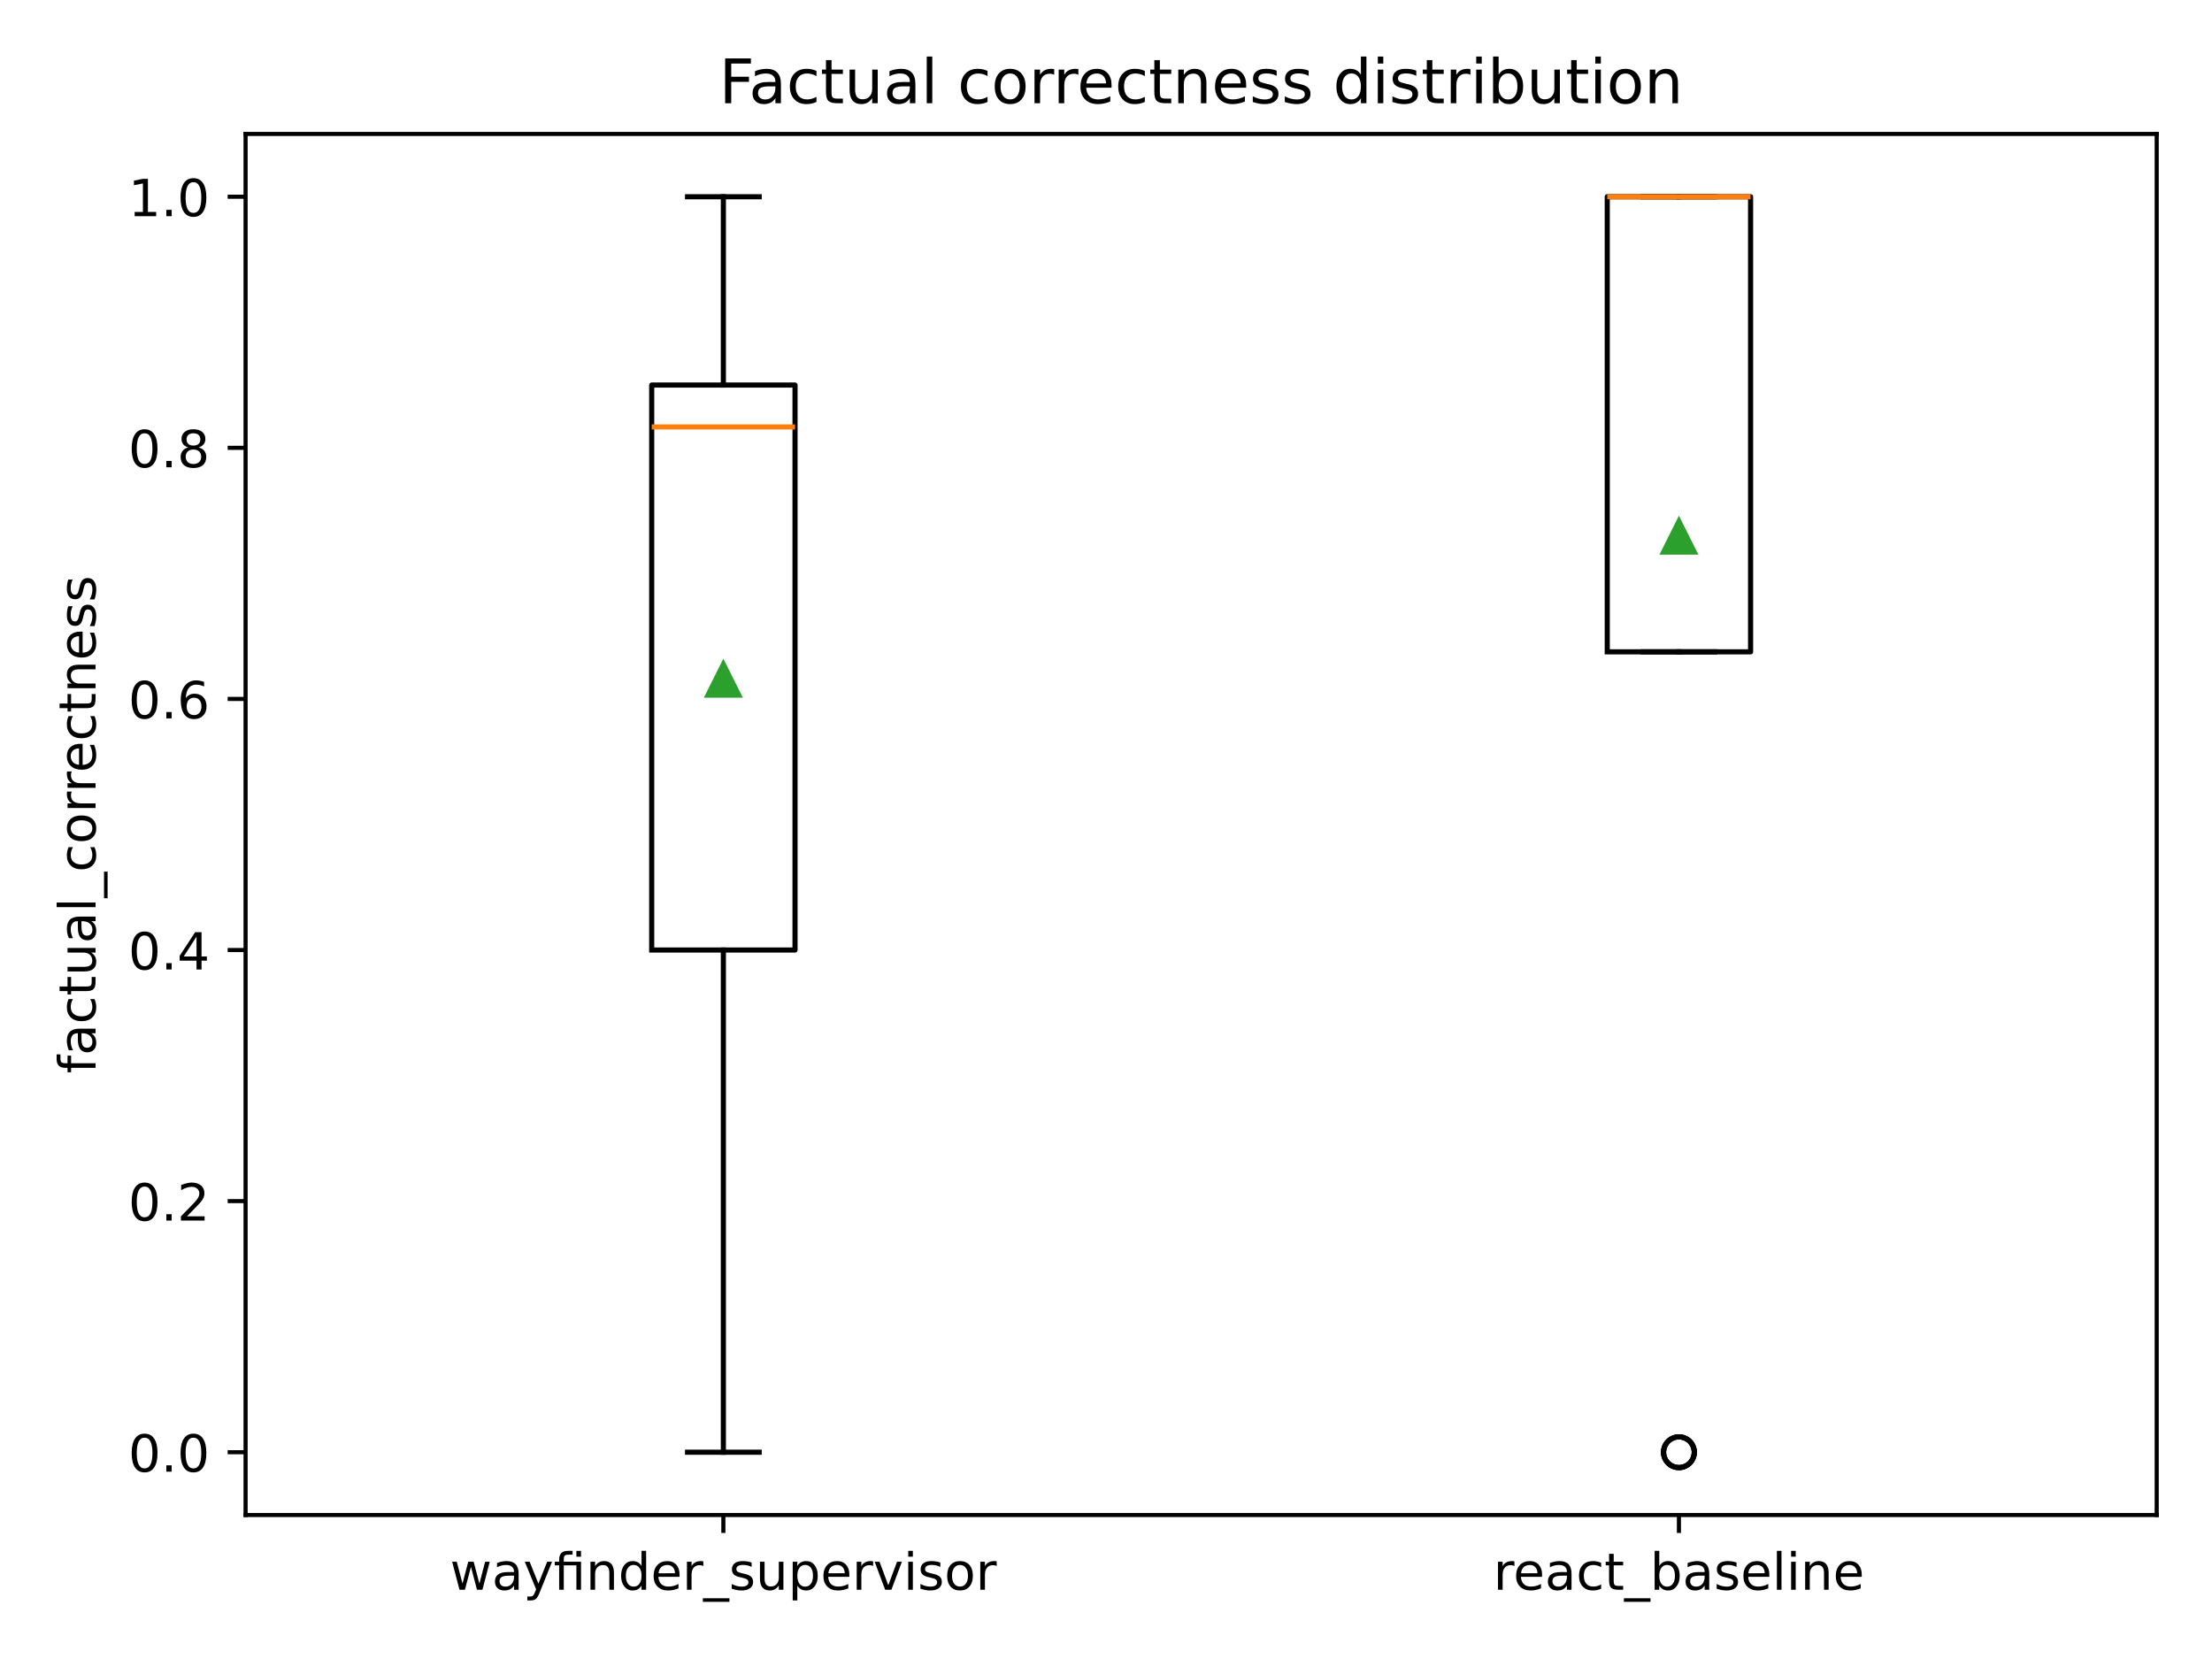
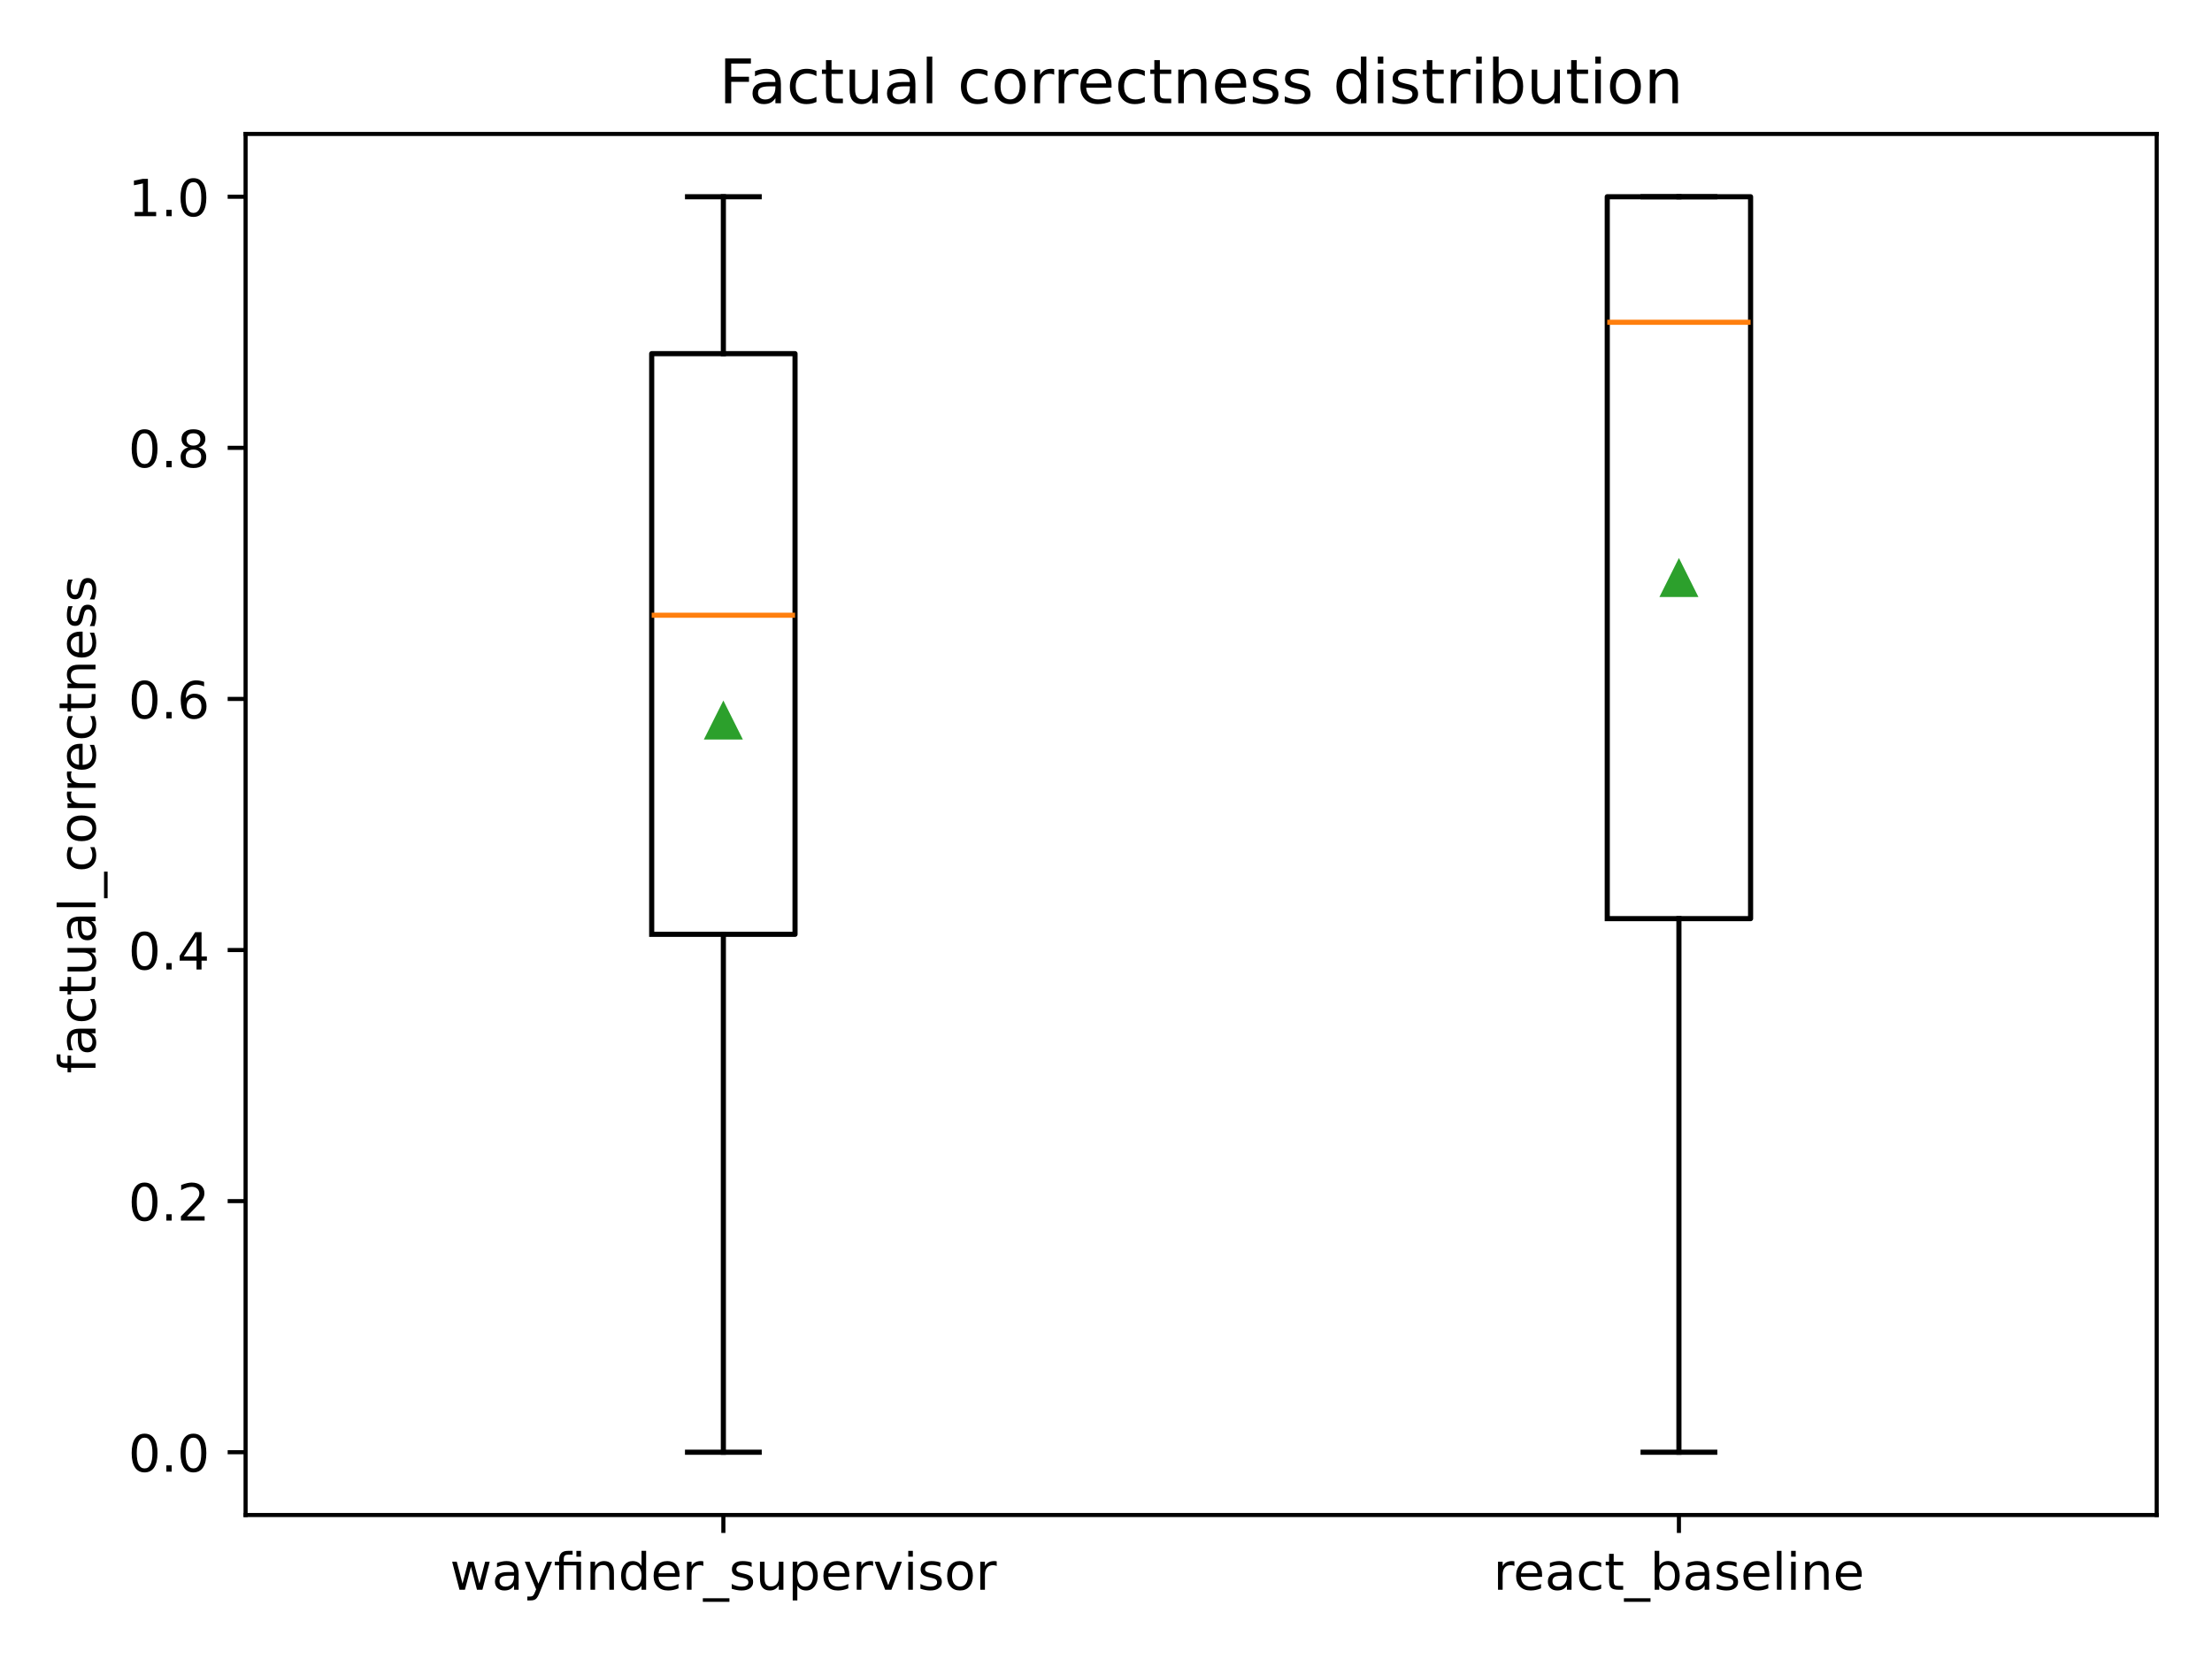
<svg xmlns="http://www.w3.org/2000/svg" xmlns:xlink="http://www.w3.org/1999/xlink" width="432pt" height="324pt" viewBox="0 0 432 324" version="1.1">
  <defs>
    <style type="text/css">*{stroke-linejoin: round; stroke-linecap: butt}</style>
  </defs>
  <g id="figure_1">
    <g id="patch_1">
      <path d="M 0 324  L 432 324  L 432 0  L 0 0  z " style="fill: #ffffff" />
    </g>
    <g id="axes_1">
      <g id="patch_2">
        <path d="M 47.962 295.878  L 421.2 295.878  L 421.2 26.16  L 47.962 26.16  z " style="fill: #ffffff" />
      </g>
      <g id="matplotlib.axis_1">
        <g id="xtick_1">
          <g id="line2d_1">
            <defs>
-               <path id="m7e31ac4704" d="M 0 0  L 0 3.5  " style="stroke: #000000; stroke-width: 0.8" />
+               <path id="m349a5aa16b" d="M 0 0  L 0 3.5  " style="stroke: #000000; stroke-width: 0.8" />
            </defs>
            <g>
-               <use xlink:href="#m7e31ac4704" x="141.272" y="295.878" style="stroke: #000000; stroke-width: 0.8" />
+               <use xlink:href="#m349a5aa16b" x="141.272" y="295.878" style="stroke: #000000; stroke-width: 0.8" />
            </g>
          </g>
          <g id="text_1">
            <g transform="translate(87.88738 310.4761) scale(0.1 -0.1)">
              <defs>
                <path id="DejaVuSans-5a" d="M 269 3500  L 844 3500  L 1563 769  L 2278 3500  L 2956 3500  L 3675 769  L 4391 3500  L 4966 3500  L 4050 0  L 3372 0  L 2619 2869  L 1863 0  L 1184 0  L 269 3500  z " transform="scale(0.015625)" />
                <path id="DejaVuSans-44" d="M 2194 1759  Q 1497 1759 1228 1600  Q 959 1441 959 1056  Q 959 750 1161 570  Q 1363 391 1709 391  Q 2188 391 2477 730  Q 2766 1069 2766 1631  L 2766 1759  L 2194 1759  z M 3341 1997  L 3341 0  L 2766 0  L 2766 531  Q 2569 213 2275 61  Q 1981 -91 1556 -91  Q 1019 -91 701 211  Q 384 513 384 1019  Q 384 1609 779 1909  Q 1175 2209 1959 2209  L 2766 2209  L 2766 2266  Q 2766 2663 2505 2880  Q 2244 3097 1772 3097  Q 1472 3097 1187 3025  Q 903 2953 641 2809  L 641 3341  Q 956 3463 1253 3523  Q 1550 3584 1831 3584  Q 2591 3584 2966 3190  Q 3341 2797 3341 1997  z " transform="scale(0.015625)" />
                <path id="DejaVuSans-5c" d="M 2059 -325  Q 1816 -950 1584 -1140  Q 1353 -1331 966 -1331  L 506 -1331  L 506 -850  L 844 -850  Q 1081 -850 1212 -737  Q 1344 -625 1503 -206  L 1606 56  L 191 3500  L 800 3500  L 1894 763  L 2988 3500  L 3597 3500  L 2059 -325  z " transform="scale(0.015625)" />
                <path id="DejaVuSans-13af" d="M 3431 3500  L 3431 0  L 2853 0  L 2853 3053  L 1275 3053  L 1275 0  L 697 0  L 697 3053  L 147 3053  L 147 3500  L 697 3500  L 697 3744  Q 697 4316 967 4589  Q 1238 4863 1797 4863  L 2375 4863  L 2375 4384  L 1825 4384  Q 1516 4384 1395 4259  Q 1275 4134 1275 3809  L 1275 3500  L 3431 3500  z M 2853 4856  L 3431 4856  L 3431 4128  L 2853 4128  L 2853 4856  z " transform="scale(0.015625)" />
                <path id="DejaVuSans-51" d="M 3513 2113  L 3513 0  L 2938 0  L 2938 2094  Q 2938 2591 2744 2837  Q 2550 3084 2163 3084  Q 1697 3084 1428 2787  Q 1159 2491 1159 1978  L 1159 0  L 581 0  L 581 3500  L 1159 3500  L 1159 2956  Q 1366 3272 1645 3428  Q 1925 3584 2291 3584  Q 2894 3584 3203 3211  Q 3513 2838 3513 2113  z " transform="scale(0.015625)" />
                <path id="DejaVuSans-47" d="M 2906 2969  L 2906 4863  L 3481 4863  L 3481 0  L 2906 0  L 2906 525  Q 2725 213 2448 61  Q 2172 -91 1784 -91  Q 1150 -91 751 415  Q 353 922 353 1747  Q 353 2572 751 3078  Q 1150 3584 1784 3584  Q 2172 3584 2448 3432  Q 2725 3281 2906 2969  z M 947 1747  Q 947 1113 1208 752  Q 1469 391 1925 391  Q 2381 391 2643 752  Q 2906 1113 2906 1747  Q 2906 2381 2643 2742  Q 2381 3103 1925 3103  Q 1469 3103 1208 2742  Q 947 2381 947 1747  z " transform="scale(0.015625)" />
                <path id="DejaVuSans-48" d="M 3597 1894  L 3597 1613  L 953 1613  Q 991 1019 1311 708  Q 1631 397 2203 397  Q 2534 397 2845 478  Q 3156 559 3463 722  L 3463 178  Q 3153 47 2828 -22  Q 2503 -91 2169 -91  Q 1331 -91 842 396  Q 353 884 353 1716  Q 353 2575 817 3079  Q 1281 3584 2069 3584  Q 2775 3584 3186 3129  Q 3597 2675 3597 1894  z M 3022 2063  Q 3016 2534 2758 2815  Q 2500 3097 2075 3097  Q 1594 3097 1305 2825  Q 1016 2553 972 2059  L 3022 2063  z " transform="scale(0.015625)" />
                <path id="DejaVuSans-55" d="M 2631 2963  Q 2534 3019 2420 3045  Q 2306 3072 2169 3072  Q 1681 3072 1420 2755  Q 1159 2438 1159 1844  L 1159 0  L 581 0  L 581 3500  L 1159 3500  L 1159 2956  Q 1341 3275 1631 3429  Q 1922 3584 2338 3584  Q 2397 3584 2469 3576  Q 2541 3569 2628 3553  L 2631 2963  z " transform="scale(0.015625)" />
                <path id="DejaVuSans-42" d="M 3263 -1063  L 3263 -1509  L -63 -1509  L -63 -1063  L 3263 -1063  z " transform="scale(0.015625)" />
                <path id="DejaVuSans-56" d="M 2834 3397  L 2834 2853  Q 2591 2978 2328 3040  Q 2066 3103 1784 3103  Q 1356 3103 1142 2972  Q 928 2841 928 2578  Q 928 2378 1081 2264  Q 1234 2150 1697 2047  L 1894 2003  Q 2506 1872 2764 1633  Q 3022 1394 3022 966  Q 3022 478 2636 193  Q 2250 -91 1575 -91  Q 1294 -91 989 -36  Q 684 19 347 128  L 347 722  Q 666 556 975 473  Q 1284 391 1588 391  Q 1994 391 2212 530  Q 2431 669 2431 922  Q 2431 1156 2273 1281  Q 2116 1406 1581 1522  L 1381 1569  Q 847 1681 609 1914  Q 372 2147 372 2553  Q 372 3047 722 3315  Q 1072 3584 1716 3584  Q 2034 3584 2315 3537  Q 2597 3491 2834 3397  z " transform="scale(0.015625)" />
                <path id="DejaVuSans-58" d="M 544 1381  L 544 3500  L 1119 3500  L 1119 1403  Q 1119 906 1312 657  Q 1506 409 1894 409  Q 2359 409 2629 706  Q 2900 1003 2900 1516  L 2900 3500  L 3475 3500  L 3475 0  L 2900 0  L 2900 538  Q 2691 219 2414 64  Q 2138 -91 1772 -91  Q 1169 -91 856 284  Q 544 659 544 1381  z M 1991 3584  L 1991 3584  z " transform="scale(0.015625)" />
                <path id="DejaVuSans-53" d="M 1159 525  L 1159 -1331  L 581 -1331  L 581 3500  L 1159 3500  L 1159 2969  Q 1341 3281 1617 3432  Q 1894 3584 2278 3584  Q 2916 3584 3314 3078  Q 3713 2572 3713 1747  Q 3713 922 3314 415  Q 2916 -91 2278 -91  Q 1894 -91 1617 61  Q 1341 213 1159 525  z M 3116 1747  Q 3116 2381 2855 2742  Q 2594 3103 2138 3103  Q 1681 3103 1420 2742  Q 1159 2381 1159 1747  Q 1159 1113 1420 752  Q 1681 391 2138 391  Q 2594 391 2855 752  Q 3116 1113 3116 1747  z " transform="scale(0.015625)" />
                <path id="DejaVuSans-59" d="M 191 3500  L 800 3500  L 1894 563  L 2988 3500  L 3597 3500  L 2284 0  L 1503 0  L 191 3500  z " transform="scale(0.015625)" />
                <path id="DejaVuSans-4c" d="M 603 3500  L 1178 3500  L 1178 0  L 603 0  L 603 3500  z M 603 4863  L 1178 4863  L 1178 4134  L 603 4134  L 603 4863  z " transform="scale(0.015625)" />
                <path id="DejaVuSans-52" d="M 1959 3097  Q 1497 3097 1228 2736  Q 959 2375 959 1747  Q 959 1119 1226 758  Q 1494 397 1959 397  Q 2419 397 2687 759  Q 2956 1122 2956 1747  Q 2956 2369 2687 2733  Q 2419 3097 1959 3097  z M 1959 3584  Q 2709 3584 3137 3096  Q 3566 2609 3566 1747  Q 3566 888 3137 398  Q 2709 -91 1959 -91  Q 1206 -91 779 398  Q 353 888 353 1747  Q 353 2609 779 3096  Q 1206 3584 1959 3584  z " transform="scale(0.015625)" />
              </defs>
              <use xlink:href="#DejaVuSans-5a" />
              <use xlink:href="#DejaVuSans-44" transform="translate(81.78125 0)" />
              <use xlink:href="#DejaVuSans-5c" transform="translate(143.0625 0)" />
              <use xlink:href="#DejaVuSans-13af" transform="translate(202.25 0)" />
              <use xlink:href="#DejaVuSans-51" transform="translate(265.2344 0)" />
              <use xlink:href="#DejaVuSans-47" transform="translate(328.6094 0)" />
              <use xlink:href="#DejaVuSans-48" transform="translate(392.0938 0)" />
              <use xlink:href="#DejaVuSans-55" transform="translate(453.625 0)" />
              <use xlink:href="#DejaVuSans-42" transform="translate(494.7344 0)" />
              <use xlink:href="#DejaVuSans-56" transform="translate(544.7344 0)" />
              <use xlink:href="#DejaVuSans-58" transform="translate(596.8281 0)" />
              <use xlink:href="#DejaVuSans-53" transform="translate(660.2031 0)" />
              <use xlink:href="#DejaVuSans-48" transform="translate(723.6875 0)" />
              <use xlink:href="#DejaVuSans-55" transform="translate(785.2188 0)" />
              <use xlink:href="#DejaVuSans-59" transform="translate(826.3281 0)" />
              <use xlink:href="#DejaVuSans-4c" transform="translate(885.5156 0)" />
              <use xlink:href="#DejaVuSans-56" transform="translate(913.2969 0)" />
              <use xlink:href="#DejaVuSans-52" transform="translate(965.3906 0)" />
              <use xlink:href="#DejaVuSans-55" transform="translate(1026.578 0)" />
            </g>
          </g>
        </g>
        <g id="xtick_2">
          <g id="line2d_2">
            <g>
-               <use xlink:href="#m7e31ac4704" x="327.891" y="295.878" style="stroke: #000000; stroke-width: 0.8" />
+               <use xlink:href="#m349a5aa16b" x="327.891" y="295.878" style="stroke: #000000; stroke-width: 0.8" />
            </g>
          </g>
          <g id="text_2">
            <g transform="translate(291.6523 310.4761) scale(0.1 -0.1)">
              <defs>
                <path id="DejaVuSans-46" d="M 3122 3366  L 3122 2828  Q 2878 2963 2633 3030  Q 2388 3097 2138 3097  Q 1578 3097 1268 2742  Q 959 2388 959 1747  Q 959 1106 1268 751  Q 1578 397 2138 397  Q 2388 397 2633 464  Q 2878 531 3122 666  L 3122 134  Q 2881 22 2623 -34  Q 2366 -91 2075 -91  Q 1284 -91 818 406  Q 353 903 353 1747  Q 353 2603 823 3093  Q 1294 3584 2113 3584  Q 2378 3584 2631 3529  Q 2884 3475 3122 3366  z " transform="scale(0.015625)" />
                <path id="DejaVuSans-57" d="M 1172 4494  L 1172 3500  L 2356 3500  L 2356 3053  L 1172 3053  L 1172 1153  Q 1172 725 1289 603  Q 1406 481 1766 481  L 2356 481  L 2356 0  L 1766 0  Q 1100 0 847 248  Q 594 497 594 1153  L 594 3053  L 172 3053  L 172 3500  L 594 3500  L 594 4494  L 1172 4494  z " transform="scale(0.015625)" />
                <path id="DejaVuSans-45" d="M 3116 1747  Q 3116 2381 2855 2742  Q 2594 3103 2138 3103  Q 1681 3103 1420 2742  Q 1159 2381 1159 1747  Q 1159 1113 1420 752  Q 1681 391 2138 391  Q 2594 391 2855 752  Q 3116 1113 3116 1747  z M 1159 2969  Q 1341 3281 1617 3432  Q 1894 3584 2278 3584  Q 2916 3584 3314 3078  Q 3713 2572 3713 1747  Q 3713 922 3314 415  Q 2916 -91 2278 -91  Q 1894 -91 1617 61  Q 1341 213 1159 525  L 1159 0  L 581 0  L 581 4863  L 1159 4863  L 1159 2969  z " transform="scale(0.015625)" />
                <path id="DejaVuSans-4f" d="M 603 4863  L 1178 4863  L 1178 0  L 603 0  L 603 4863  z " transform="scale(0.015625)" />
              </defs>
              <use xlink:href="#DejaVuSans-55" />
              <use xlink:href="#DejaVuSans-48" transform="translate(38.90625 0)" />
              <use xlink:href="#DejaVuSans-44" transform="translate(100.4375 0)" />
              <use xlink:href="#DejaVuSans-46" transform="translate(161.7188 0)" />
              <use xlink:href="#DejaVuSans-57" transform="translate(216.7031 0)" />
              <use xlink:href="#DejaVuSans-42" transform="translate(255.9062 0)" />
              <use xlink:href="#DejaVuSans-45" transform="translate(305.9062 0)" />
              <use xlink:href="#DejaVuSans-44" transform="translate(369.3906 0)" />
              <use xlink:href="#DejaVuSans-56" transform="translate(430.6719 0)" />
              <use xlink:href="#DejaVuSans-48" transform="translate(482.7656 0)" />
              <use xlink:href="#DejaVuSans-4f" transform="translate(544.2969 0)" />
              <use xlink:href="#DejaVuSans-4c" transform="translate(572.0781 0)" />
              <use xlink:href="#DejaVuSans-51" transform="translate(599.8594 0)" />
              <use xlink:href="#DejaVuSans-48" transform="translate(663.2344 0)" />
            </g>
          </g>
        </g>
      </g>
      <g id="matplotlib.axis_2">
        <g id="ytick_1">
          <g id="line2d_3">
            <defs>
-               <path id="m25396ab8ad" d="M 0 0  L -3.5 0  " style="stroke: #000000; stroke-width: 0.8" />
+               <path id="m2914e9962b" d="M 0 0  L -3.5 0  " style="stroke: #000000; stroke-width: 0.8" />
            </defs>
            <g>
-               <use xlink:href="#m25396ab8ad" x="47.962" y="283.618" style="stroke: #000000; stroke-width: 0.8" />
+               <use xlink:href="#m2914e9962b" x="47.962" y="283.618" style="stroke: #000000; stroke-width: 0.8" />
            </g>
          </g>
          <g id="text_3">
            <g transform="translate(25.05922 287.4166) scale(0.1 -0.1)">
              <defs>
                <path id="DejaVuSans-13" d="M 2034 4250  Q 1547 4250 1301 3770  Q 1056 3291 1056 2328  Q 1056 1369 1301 889  Q 1547 409 2034 409  Q 2525 409 2770 889  Q 3016 1369 3016 2328  Q 3016 3291 2770 3770  Q 2525 4250 2034 4250  z M 2034 4750  Q 2819 4750 3233 4129  Q 3647 3509 3647 2328  Q 3647 1150 3233 529  Q 2819 -91 2034 -91  Q 1250 -91 836 529  Q 422 1150 422 2328  Q 422 3509 836 4129  Q 1250 4750 2034 4750  z " transform="scale(0.015625)" />
                <path id="DejaVuSans-11" d="M 684 794  L 1344 794  L 1344 0  L 684 0  L 684 794  z " transform="scale(0.015625)" />
              </defs>
              <use xlink:href="#DejaVuSans-13" />
              <use xlink:href="#DejaVuSans-11" transform="translate(63.625 0)" />
              <use xlink:href="#DejaVuSans-13" transform="translate(95.40625 0)" />
            </g>
          </g>
        </g>
        <g id="ytick_2">
          <g id="line2d_4">
            <g>
-               <use xlink:href="#m25396ab8ad" x="47.962" y="234.578" style="stroke: #000000; stroke-width: 0.8" />
+               <use xlink:href="#m2914e9962b" x="47.962" y="234.578" style="stroke: #000000; stroke-width: 0.8" />
            </g>
          </g>
          <g id="text_4">
            <g transform="translate(25.05922 238.377) scale(0.1 -0.1)">
              <defs>
                <path id="DejaVuSans-15" d="M 1228 531  L 3431 531  L 3431 0  L 469 0  L 469 531  Q 828 903 1448 1529  Q 2069 2156 2228 2338  Q 2531 2678 2651 2914  Q 2772 3150 2772 3378  Q 2772 3750 2511 3984  Q 2250 4219 1831 4219  Q 1534 4219 1204 4116  Q 875 4013 500 3803  L 500 4441  Q 881 4594 1212 4672  Q 1544 4750 1819 4750  Q 2544 4750 2975 4387  Q 3406 4025 3406 3419  Q 3406 3131 3298 2873  Q 3191 2616 2906 2266  Q 2828 2175 2409 1742  Q 1991 1309 1228 531  z " transform="scale(0.015625)" />
              </defs>
              <use xlink:href="#DejaVuSans-13" />
              <use xlink:href="#DejaVuSans-11" transform="translate(63.625 0)" />
              <use xlink:href="#DejaVuSans-15" transform="translate(95.40625 0)" />
            </g>
          </g>
        </g>
        <g id="ytick_3">
          <g id="line2d_5">
            <g>
-               <use xlink:href="#m25396ab8ad" x="47.962" y="185.539" style="stroke: #000000; stroke-width: 0.8" />
+               <use xlink:href="#m2914e9962b" x="47.962" y="185.539" style="stroke: #000000; stroke-width: 0.8" />
            </g>
          </g>
          <g id="text_5">
            <g transform="translate(25.05922 189.3374) scale(0.1 -0.1)">
              <defs>
                <path id="DejaVuSans-17" d="M 2419 4116  L 825 1625  L 2419 1625  L 2419 4116  z M 2253 4666  L 3047 4666  L 3047 1625  L 3713 1625  L 3713 1100  L 3047 1100  L 3047 0  L 2419 0  L 2419 1100  L 313 1100  L 313 1709  L 2253 4666  z " transform="scale(0.015625)" />
              </defs>
              <use xlink:href="#DejaVuSans-13" />
              <use xlink:href="#DejaVuSans-11" transform="translate(63.625 0)" />
              <use xlink:href="#DejaVuSans-17" transform="translate(95.40625 0)" />
            </g>
          </g>
        </g>
        <g id="ytick_4">
          <g id="line2d_6">
            <g>
-               <use xlink:href="#m25396ab8ad" x="47.962" y="136.499" style="stroke: #000000; stroke-width: 0.8" />
+               <use xlink:href="#m2914e9962b" x="47.962" y="136.499" style="stroke: #000000; stroke-width: 0.8" />
            </g>
          </g>
          <g id="text_6">
            <g transform="translate(25.05922 140.2979) scale(0.1 -0.1)">
              <defs>
                <path id="DejaVuSans-19" d="M 2113 2584  Q 1688 2584 1439 2293  Q 1191 2003 1191 1497  Q 1191 994 1439 701  Q 1688 409 2113 409  Q 2538 409 2786 701  Q 3034 994 3034 1497  Q 3034 2003 2786 2293  Q 2538 2584 2113 2584  z M 3366 4563  L 3366 3988  Q 3128 4100 2886 4159  Q 2644 4219 2406 4219  Q 1781 4219 1451 3797  Q 1122 3375 1075 2522  Q 1259 2794 1537 2939  Q 1816 3084 2150 3084  Q 2853 3084 3261 2657  Q 3669 2231 3669 1497  Q 3669 778 3244 343  Q 2819 -91 2113 -91  Q 1303 -91 875 529  Q 447 1150 447 2328  Q 447 3434 972 4092  Q 1497 4750 2381 4750  Q 2619 4750 2861 4703  Q 3103 4656 3366 4563  z " transform="scale(0.015625)" />
              </defs>
              <use xlink:href="#DejaVuSans-13" />
              <use xlink:href="#DejaVuSans-11" transform="translate(63.625 0)" />
              <use xlink:href="#DejaVuSans-19" transform="translate(95.40625 0)" />
            </g>
          </g>
        </g>
        <g id="ytick_5">
          <g id="line2d_7">
            <g>
-               <use xlink:href="#m25396ab8ad" x="47.962" y="87.459" style="stroke: #000000; stroke-width: 0.8" />
+               <use xlink:href="#m2914e9962b" x="47.962" y="87.459" style="stroke: #000000; stroke-width: 0.8" />
            </g>
          </g>
          <g id="text_7">
            <g transform="translate(25.05922 91.2583) scale(0.1 -0.1)">
              <defs>
                <path id="DejaVuSans-1b" d="M 2034 2216  Q 1584 2216 1326 1975  Q 1069 1734 1069 1313  Q 1069 891 1326 650  Q 1584 409 2034 409  Q 2484 409 2743 651  Q 3003 894 3003 1313  Q 3003 1734 2745 1975  Q 2488 2216 2034 2216  z M 1403 2484  Q 997 2584 770 2862  Q 544 3141 544 3541  Q 544 4100 942 4425  Q 1341 4750 2034 4750  Q 2731 4750 3128 4425  Q 3525 4100 3525 3541  Q 3525 3141 3298 2862  Q 3072 2584 2669 2484  Q 3125 2378 3379 2068  Q 3634 1759 3634 1313  Q 3634 634 3220 271  Q 2806 -91 2034 -91  Q 1263 -91 848 271  Q 434 634 434 1313  Q 434 1759 690 2068  Q 947 2378 1403 2484  z M 1172 3481  Q 1172 3119 1398 2916  Q 1625 2713 2034 2713  Q 2441 2713 2670 2916  Q 2900 3119 2900 3481  Q 2900 3844 2670 4047  Q 2441 4250 2034 4250  Q 1625 4250 1398 4047  Q 1172 3844 1172 3481  z " transform="scale(0.015625)" />
              </defs>
              <use xlink:href="#DejaVuSans-13" />
              <use xlink:href="#DejaVuSans-11" transform="translate(63.625 0)" />
              <use xlink:href="#DejaVuSans-1b" transform="translate(95.40625 0)" />
            </g>
          </g>
        </g>
        <g id="ytick_6">
          <g id="line2d_8">
            <g>
-               <use xlink:href="#m25396ab8ad" x="47.962" y="38.42" style="stroke: #000000; stroke-width: 0.8" />
+               <use xlink:href="#m2914e9962b" x="47.962" y="38.42" style="stroke: #000000; stroke-width: 0.8" />
            </g>
          </g>
          <g id="text_8">
            <g transform="translate(25.05922 42.21872) scale(0.1 -0.1)">
              <defs>
                <path id="DejaVuSans-14" d="M 794 531  L 1825 531  L 1825 4091  L 703 3866  L 703 4441  L 1819 4666  L 2450 4666  L 2450 531  L 3481 531  L 3481 0  L 794 0  L 794 531  z " transform="scale(0.015625)" />
              </defs>
              <use xlink:href="#DejaVuSans-14" />
              <use xlink:href="#DejaVuSans-11" transform="translate(63.625 0)" />
              <use xlink:href="#DejaVuSans-13" transform="translate(95.40625 0)" />
            </g>
          </g>
        </g>
        <g id="text_9">
          <g transform="translate(18.65687 209.6368) rotate(-90) scale(0.1 -0.1)">
            <defs>
              <path id="DejaVuSans-49" d="M 2375 4863  L 2375 4384  L 1825 4384  Q 1516 4384 1395 4259  Q 1275 4134 1275 3809  L 1275 3500  L 2222 3500  L 2222 3053  L 1275 3053  L 1275 0  L 697 0  L 697 3053  L 147 3053  L 147 3500  L 697 3500  L 697 3744  Q 697 4328 969 4595  Q 1241 4863 1831 4863  L 2375 4863  z " transform="scale(0.015625)" />
            </defs>
            <use xlink:href="#DejaVuSans-49" />
            <use xlink:href="#DejaVuSans-44" transform="translate(35.20312 0)" />
            <use xlink:href="#DejaVuSans-46" transform="translate(96.48438 0)" />
            <use xlink:href="#DejaVuSans-57" transform="translate(151.4688 0)" />
            <use xlink:href="#DejaVuSans-58" transform="translate(190.6719 0)" />
            <use xlink:href="#DejaVuSans-44" transform="translate(254.0469 0)" />
            <use xlink:href="#DejaVuSans-4f" transform="translate(315.3281 0)" />
            <use xlink:href="#DejaVuSans-42" transform="translate(343.1094 0)" />
            <use xlink:href="#DejaVuSans-46" transform="translate(393.1094 0)" />
            <use xlink:href="#DejaVuSans-52" transform="translate(448.0938 0)" />
            <use xlink:href="#DejaVuSans-55" transform="translate(509.2812 0)" />
            <use xlink:href="#DejaVuSans-55" transform="translate(548.6406 0)" />
            <use xlink:href="#DejaVuSans-48" transform="translate(587.5469 0)" />
            <use xlink:href="#DejaVuSans-46" transform="translate(649.0781 0)" />
            <use xlink:href="#DejaVuSans-57" transform="translate(704.0625 0)" />
            <use xlink:href="#DejaVuSans-51" transform="translate(743.2656 0)" />
            <use xlink:href="#DejaVuSans-48" transform="translate(806.6406 0)" />
            <use xlink:href="#DejaVuSans-56" transform="translate(868.1719 0)" />
            <use xlink:href="#DejaVuSans-56" transform="translate(920.2656 0)" />
          </g>
        </g>
      </g>
      <g id="line2d_9">
-         <path d="M 127.275 185.539  L 155.268 185.539  L 155.268 75.2  L 127.275 75.2  L 127.275 185.539  " clip-path="url(#p83e8bdc378)" style="fill: none; stroke: #000000; stroke-linecap: square" />
+         <path d="M 127.275 182.474  L 155.268 182.474  L 155.268 69.07  L 127.275 69.07  L 127.275 182.474  " clip-path="url(#p92d4c3896e)" style="fill: none; stroke: #000000; stroke-linecap: square" />
      </g>
      <g id="line2d_10">
-         <path d="M 141.272 185.539  L 141.272 283.618  " clip-path="url(#p83e8bdc378)" style="fill: none; stroke: #000000; stroke-linecap: square" />
+         <path d="M 141.272 182.474  L 141.272 283.618  " clip-path="url(#p92d4c3896e)" style="fill: none; stroke: #000000; stroke-linecap: square" />
      </g>
      <g id="line2d_11">
-         <path d="M 141.272 75.2  L 141.272 38.42  " clip-path="url(#p83e8bdc378)" style="fill: none; stroke: #000000; stroke-linecap: square" />
+         <path d="M 141.272 69.07  L 141.272 38.42  " clip-path="url(#p92d4c3896e)" style="fill: none; stroke: #000000; stroke-linecap: square" />
      </g>
      <g id="line2d_12">
-         <path d="M 134.274 283.618  L 148.27 283.618  " clip-path="url(#p83e8bdc378)" style="fill: none; stroke: #000000; stroke-linecap: square" />
+         <path d="M 134.274 283.618  L 148.27 283.618  " clip-path="url(#p92d4c3896e)" style="fill: none; stroke: #000000; stroke-linecap: square" />
      </g>
      <g id="line2d_13">
-         <path d="M 134.274 38.42  L 148.27 38.42  " clip-path="url(#p83e8bdc378)" style="fill: none; stroke: #000000; stroke-linecap: square" />
+         <path d="M 134.274 38.42  L 148.27 38.42  " clip-path="url(#p92d4c3896e)" style="fill: none; stroke: #000000; stroke-linecap: square" />
      </g>
      <g id="line2d_14" />
      <g id="line2d_15">
-         <path d="M 313.894 127.304  L 341.887 127.304  L 341.887 38.42  L 313.894 38.42  L 313.894 127.304  " clip-path="url(#p83e8bdc378)" style="fill: none; stroke: #000000; stroke-linecap: square" />
+         <path d="M 313.894 179.409  L 341.887 179.409  L 341.887 38.42  L 313.894 38.42  L 313.894 179.409  " clip-path="url(#p92d4c3896e)" style="fill: none; stroke: #000000; stroke-linecap: square" />
      </g>
      <g id="line2d_16">
-         <path d="M 327.891 127.304  L 327.891 127.304  " clip-path="url(#p83e8bdc378)" style="fill: none; stroke: #000000; stroke-linecap: square" />
+         <path d="M 327.891 179.409  L 327.891 283.618  " clip-path="url(#p92d4c3896e)" style="fill: none; stroke: #000000; stroke-linecap: square" />
      </g>
      <g id="line2d_17">
-         <path d="M 327.891 38.42  L 327.891 38.42  " clip-path="url(#p83e8bdc378)" style="fill: none; stroke: #000000; stroke-linecap: square" />
+         <path d="M 327.891 38.42  L 327.891 38.42  " clip-path="url(#p92d4c3896e)" style="fill: none; stroke: #000000; stroke-linecap: square" />
      </g>
      <g id="line2d_18">
-         <path d="M 320.892 127.304  L 334.889 127.304  " clip-path="url(#p83e8bdc378)" style="fill: none; stroke: #000000; stroke-linecap: square" />
+         <path d="M 320.892 283.618  L 334.889 283.618  " clip-path="url(#p92d4c3896e)" style="fill: none; stroke: #000000; stroke-linecap: square" />
      </g>
      <g id="line2d_19">
-         <path d="M 320.892 38.42  L 334.889 38.42  " clip-path="url(#p83e8bdc378)" style="fill: none; stroke: #000000; stroke-linecap: square" />
-       </g>
-       <g id="line2d_20">
-         <defs>
-           <path id="mbaad281631" d="M 0 3  C 0.796 3 1.559 2.684 2.121 2.121  C 2.684 1.559 3 0.796 3 0  C 3 -0.796 2.684 -1.559 2.121 -2.121  C 1.559 -2.684 0.796 -3 0 -3  C -0.796 -3 -1.559 -2.684 -2.121 -2.121  C -2.684 -1.559 -3 -0.796 -3 0  C -3 0.796 -2.684 1.559 -2.121 2.121  C -1.559 2.684 -0.796 3 0 3  z " style="stroke: #000000" />
-         </defs>
-         <g clip-path="url(#p83e8bdc378)">
-           <use xlink:href="#mbaad281631" x="327.891" y="283.618" style="fill-opacity: 0; stroke: #000000" />
-           <use xlink:href="#mbaad281631" x="327.891" y="283.618" style="fill-opacity: 0; stroke: #000000" />
-           <use xlink:href="#mbaad281631" x="327.891" y="283.618" style="fill-opacity: 0; stroke: #000000" />
-         </g>
-       </g>
+         <path d="M 320.892 38.42  L 334.889 38.42  " clip-path="url(#p92d4c3896e)" style="fill: none; stroke: #000000; stroke-linecap: square" />
+       </g>
+       <g id="line2d_20" />
      <g id="line2d_21">
-         <path d="M 127.275 83.373  L 155.268 83.373  " clip-path="url(#p83e8bdc378)" style="fill: none; stroke: #ff7f0e" />
+         <path d="M 127.275 120.153  L 155.268 120.153  " clip-path="url(#p92d4c3896e)" style="fill: none; stroke: #ff7f0e" />
      </g>
      <g id="line2d_22">
        <defs>
-           <path id="m2130c00e75" d="M 0 -3  L -3 3  L 3 3  z " style="stroke: #2ca02c; stroke-linejoin: miter" />
+           <path id="m50b7c616b4" d="M 0 -3  L -3 3  L 3 3  z " style="stroke: #2ca02c; stroke-linejoin: miter" />
        </defs>
-         <g clip-path="url(#p83e8bdc378)">
-           <use xlink:href="#m2130c00e75" x="141.272" y="132.753" style="fill: #2ca02c; stroke: #2ca02c; stroke-linejoin: miter" />
+         <g clip-path="url(#p92d4c3896e)">
+           <use xlink:href="#m50b7c616b4" x="141.272" y="140.926" style="fill: #2ca02c; stroke: #2ca02c; stroke-linejoin: miter" />
        </g>
      </g>
      <g id="line2d_23">
-         <path d="M 313.894 38.42  L 341.887 38.42  " clip-path="url(#p83e8bdc378)" style="fill: none; stroke: #ff7f0e" />
+         <path d="M 313.894 62.94  L 341.887 62.94  " clip-path="url(#p92d4c3896e)" style="fill: none; stroke: #ff7f0e" />
      </g>
      <g id="line2d_24">
-         <g clip-path="url(#p83e8bdc378)">
-           <use xlink:href="#m2130c00e75" x="327.891" y="104.828" style="fill: #2ca02c; stroke: #2ca02c; stroke-linejoin: miter" />
+         <g clip-path="url(#p92d4c3896e)">
+           <use xlink:href="#m50b7c616b4" x="327.891" y="113.094" style="fill: #2ca02c; stroke: #2ca02c; stroke-linejoin: miter" />
        </g>
      </g>
      <g id="patch_3">
        <path d="M 47.962 295.878  L 47.962 26.16  " style="fill: none; stroke: #000000; stroke-width: 0.8; stroke-linejoin: miter; stroke-linecap: square" />
      </g>
      <g id="patch_4">
        <path d="M 421.2 295.878  L 421.2 26.16  " style="fill: none; stroke: #000000; stroke-width: 0.8; stroke-linejoin: miter; stroke-linecap: square" />
      </g>
      <g id="patch_5">
        <path d="M 47.962 295.878  L 421.2 295.878  " style="fill: none; stroke: #000000; stroke-width: 0.8; stroke-linejoin: miter; stroke-linecap: square" />
      </g>
      <g id="patch_6">
        <path d="M 47.962 26.16  L 421.2 26.16  " style="fill: none; stroke: #000000; stroke-width: 0.8; stroke-linejoin: miter; stroke-linecap: square" />
      </g>
      <g id="text_10">
        <g transform="translate(140.4459 20.16) scale(0.12 -0.12)">
          <defs>
            <path id="DejaVuSans-29" d="M 628 4666  L 3309 4666  L 3309 4134  L 1259 4134  L 1259 2759  L 3109 2759  L 3109 2228  L 1259 2228  L 1259 0  L 628 0  L 628 4666  z " transform="scale(0.015625)" />
            <path id="DejaVuSans-3" transform="scale(0.015625)" />
          </defs>
          <use xlink:href="#DejaVuSans-29" />
          <use xlink:href="#DejaVuSans-44" transform="translate(48.34375 0)" />
          <use xlink:href="#DejaVuSans-46" transform="translate(109.625 0)" />
          <use xlink:href="#DejaVuSans-57" transform="translate(164.6094 0)" />
          <use xlink:href="#DejaVuSans-58" transform="translate(203.8125 0)" />
          <use xlink:href="#DejaVuSans-44" transform="translate(267.1875 0)" />
          <use xlink:href="#DejaVuSans-4f" transform="translate(328.4688 0)" />
          <use xlink:href="#DejaVuSans-3" transform="translate(356.25 0)" />
          <use xlink:href="#DejaVuSans-46" transform="translate(388.0312 0)" />
          <use xlink:href="#DejaVuSans-52" transform="translate(443.0156 0)" />
          <use xlink:href="#DejaVuSans-55" transform="translate(504.2031 0)" />
          <use xlink:href="#DejaVuSans-55" transform="translate(543.5625 0)" />
          <use xlink:href="#DejaVuSans-48" transform="translate(582.4688 0)" />
          <use xlink:href="#DejaVuSans-46" transform="translate(644 0)" />
          <use xlink:href="#DejaVuSans-57" transform="translate(698.9844 0)" />
          <use xlink:href="#DejaVuSans-51" transform="translate(738.1875 0)" />
          <use xlink:href="#DejaVuSans-48" transform="translate(801.5625 0)" />
          <use xlink:href="#DejaVuSans-56" transform="translate(863.0938 0)" />
          <use xlink:href="#DejaVuSans-56" transform="translate(915.1875 0)" />
          <use xlink:href="#DejaVuSans-3" transform="translate(967.2812 0)" />
          <use xlink:href="#DejaVuSans-47" transform="translate(999.0625 0)" />
          <use xlink:href="#DejaVuSans-4c" transform="translate(1062.547 0)" />
          <use xlink:href="#DejaVuSans-56" transform="translate(1090.328 0)" />
          <use xlink:href="#DejaVuSans-57" transform="translate(1142.422 0)" />
          <use xlink:href="#DejaVuSans-55" transform="translate(1181.625 0)" />
          <use xlink:href="#DejaVuSans-4c" transform="translate(1222.734 0)" />
          <use xlink:href="#DejaVuSans-45" transform="translate(1250.516 0)" />
          <use xlink:href="#DejaVuSans-58" transform="translate(1314 0)" />
          <use xlink:href="#DejaVuSans-57" transform="translate(1377.375 0)" />
          <use xlink:href="#DejaVuSans-4c" transform="translate(1416.578 0)" />
          <use xlink:href="#DejaVuSans-52" transform="translate(1444.359 0)" />
          <use xlink:href="#DejaVuSans-51" transform="translate(1505.547 0)" />
        </g>
      </g>
    </g>
  </g>
  <defs>
-     <clipPath id="p83e8bdc378">
+     <clipPath id="p92d4c3896e">
      <rect x="47.962" y="26.16" width="373.238" height="269.718" />
    </clipPath>
  </defs>
</svg>
